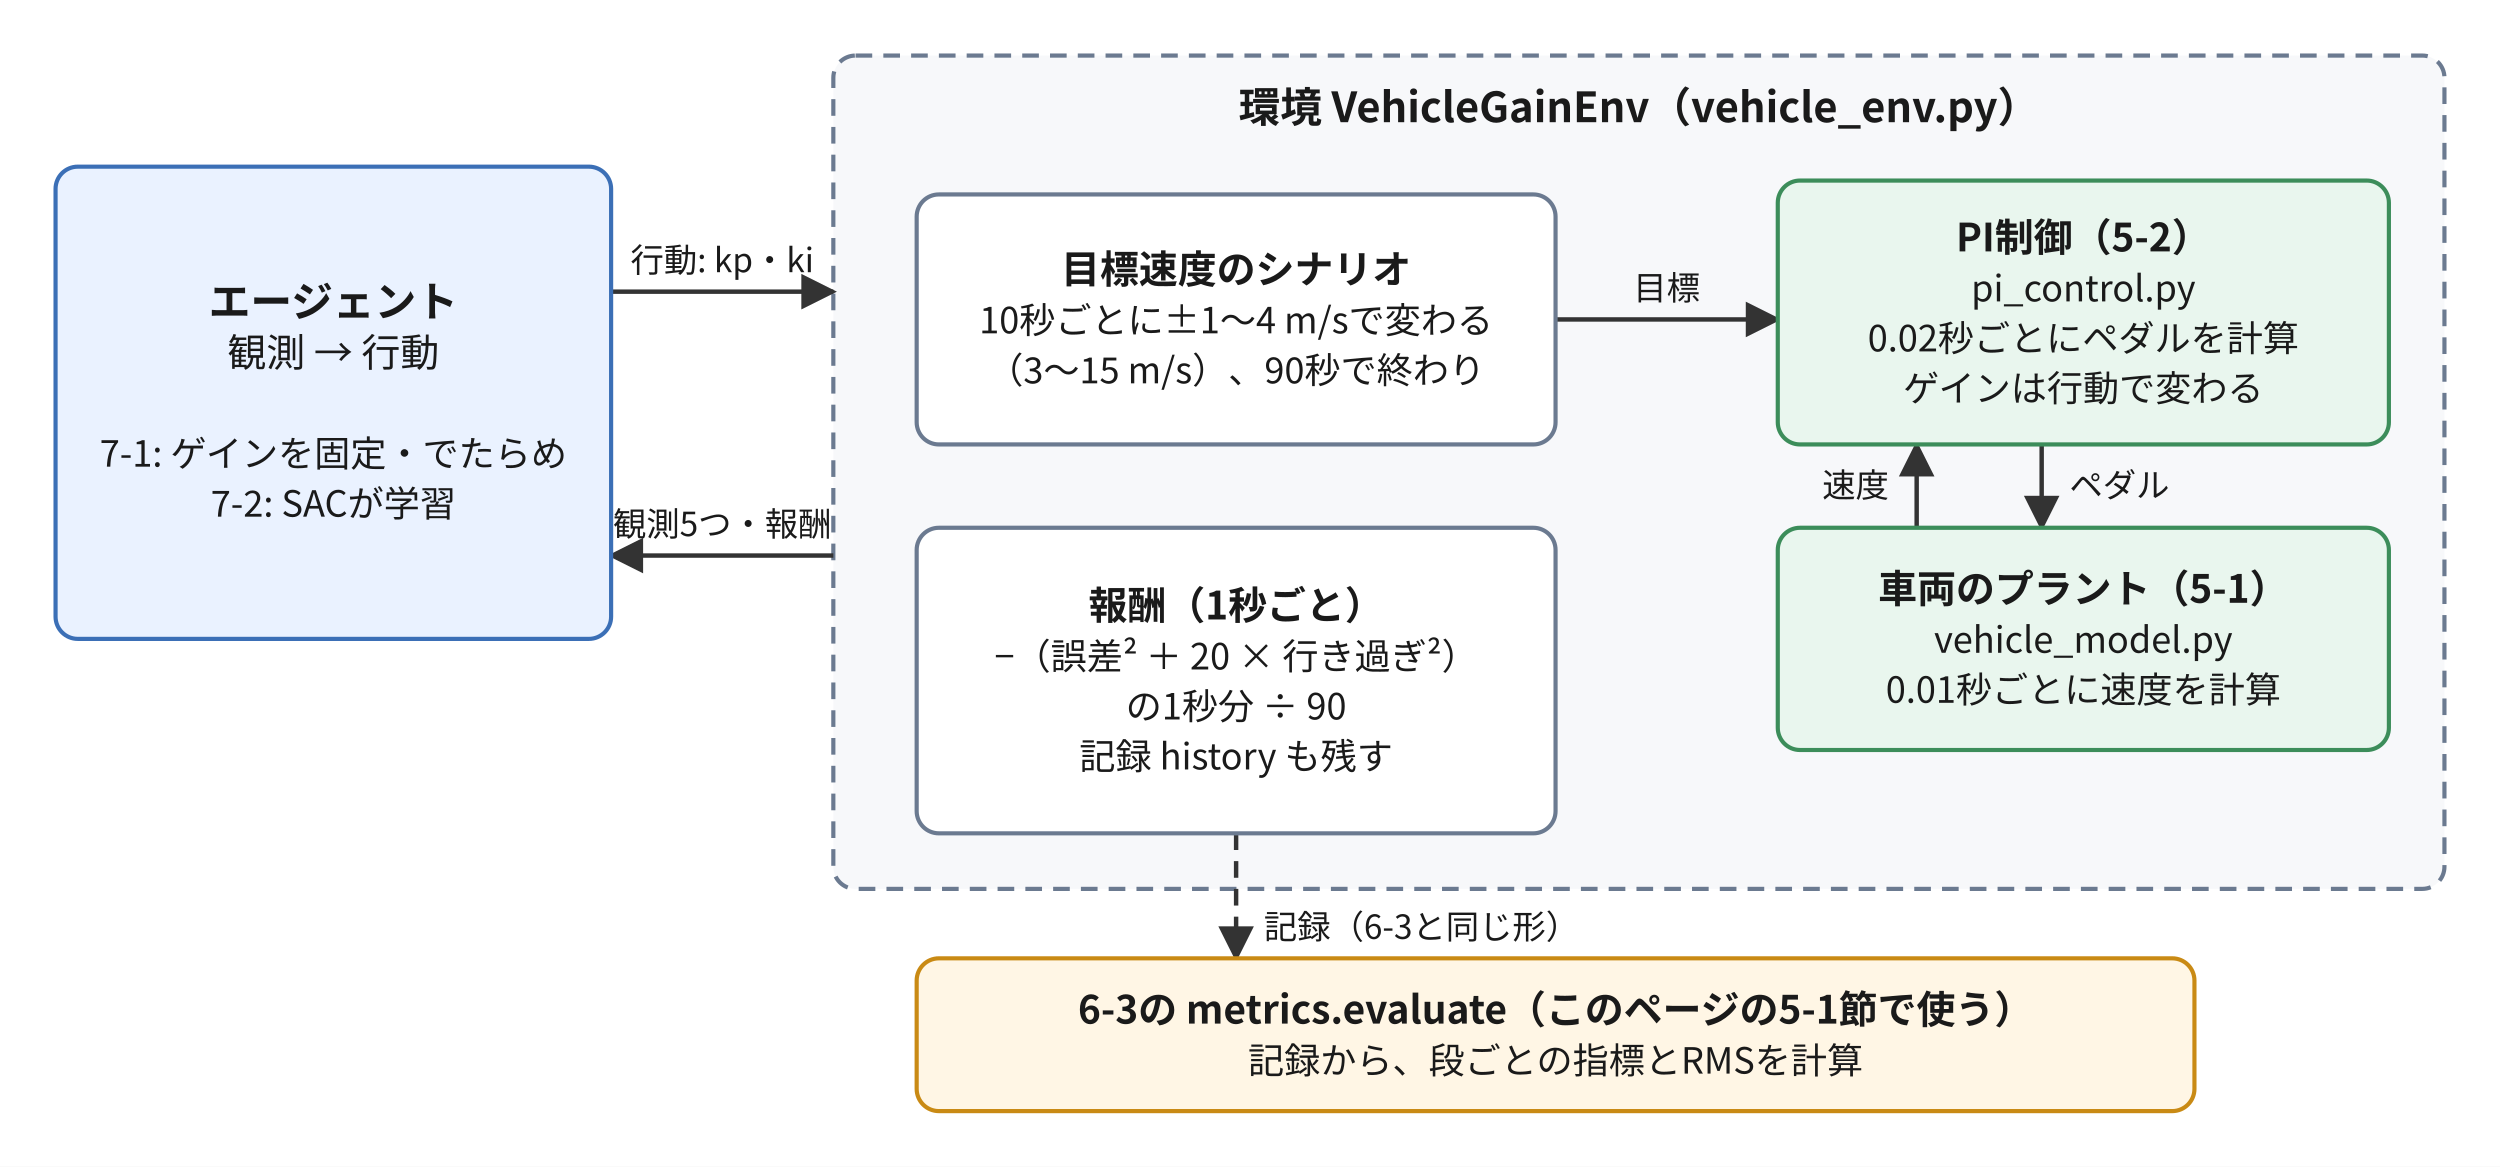
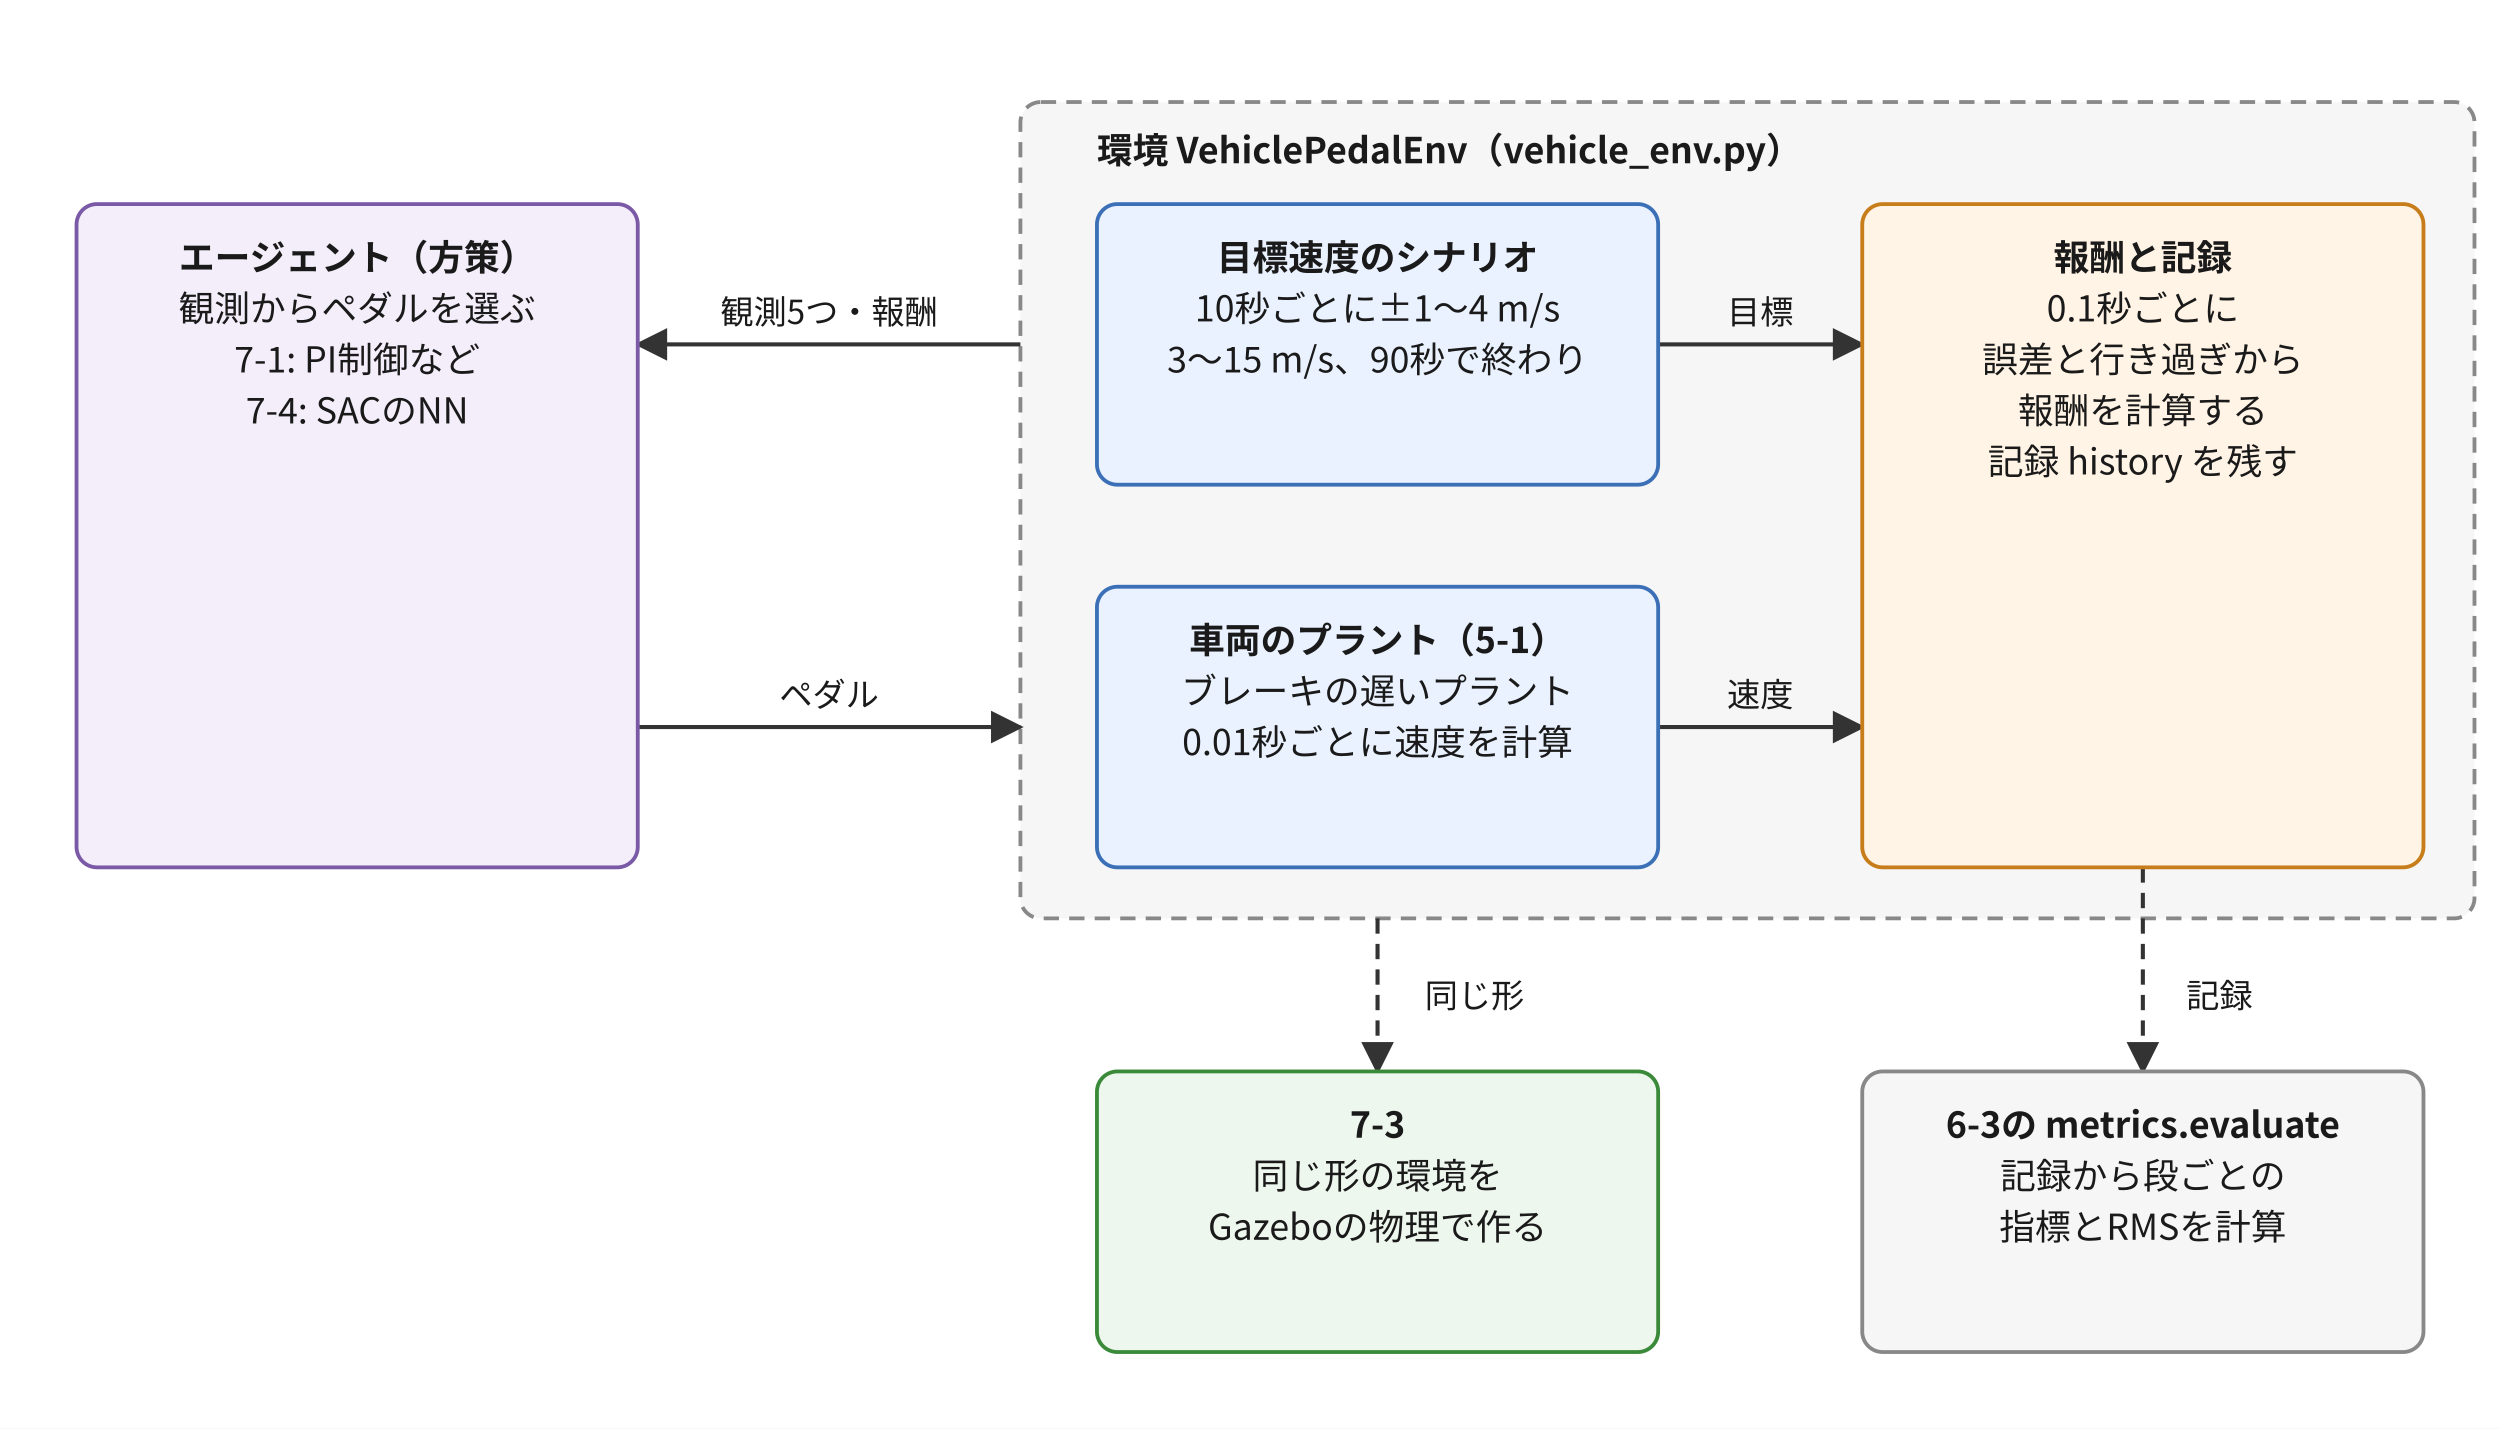
- <svg xmlns="http://www.w3.org/2000/svg" viewBox="0 0 900 420" width="900" height="420" font-family="'Noto Sans CJK JP','Noto Sans JP','Hiragino Sans','Yu Gothic',Meiryo,sans-serif" font-size="14" role="img" aria-label="図: エージェントが1秒ごとにゲイン（kp・ki）を選び、車両の環境の中では、10秒ごとにランダムな幅で変わる目標速度に向けて、PI制御（5-2）が0.02秒ごと、プラント（5-1）が0.01秒ごとに進む。環境は観測5つと報酬を返し、残した記録は6-3の指標の計算に渡せる">
+ <svg xmlns="http://www.w3.org/2000/svg" viewBox="0 0 980 560" width="980" height="560" font-family="'Noto Sans CJK JP','Noto Sans JP','Hiragino Sans','Yu Gothic',Meiryo,sans-serif" font-size="14" role="img" aria-label="エージェント（方策）が0.1秒ごとにペダルを選び、車両の環境の中では、10秒ごとにランダムな幅で変わる目標速度のシナリオと、ブレーキの遅いプラント（5-1）が0.01秒ごとに進む。環境は観測5つと報酬を返し、残した記録は6-3の指標の計算に渡せる。7-3では、同じ形の環境をGazeboの物理で作る">
  <defs>
    <marker id="a" viewBox="0 0 10 10" refX="9" refY="5" markerWidth="8" markerHeight="8" orient="auto">
      <path d="M0,0 L10,5 L0,10 z" fill="#333333" />
    </marker>
  </defs>
-   <rect x="0" y="0" width="900" height="420" fill="#ffffff" />
+   <rect x="0" y="0" width="980" height="560" fill="#ffffff" />
  <g fill="#1a1a1a">
-     <rect x="300" y="20" width="580" height="300" rx="8" fill="#f7f8fa" stroke="#6b7a90" stroke-width="1.5" stroke-dasharray="6 4" />
-     <text x="590" y="44" text-anchor="middle" font-size="15" font-weight="bold">環境 VehicleGainEnv（vehicle_env.py）</text>
-     <path d="M220,105 L300,105" fill="none" stroke="#333333" stroke-width="1.6" marker-end="url(#a)" />
-     <path d="M300,200 L220,200" fill="none" stroke="#333333" stroke-width="1.6" marker-end="url(#a)" />
-     <path d="M560,115 L640,115" fill="none" stroke="#333333" stroke-width="1.6" marker-end="url(#a)" />
-     <path d="M735,160 L735,190" fill="none" stroke="#333333" stroke-width="1.6" marker-end="url(#a)" />
-     <path d="M690,190 L690,160" fill="none" stroke="#333333" stroke-width="1.6" marker-end="url(#a)" />
-     <path d="M445,300 L445,345" fill="none" stroke="#333333" stroke-width="1.6" marker-end="url(#a)" stroke-dasharray="6 4" />
-     <rect x="20" y="60" width="200" height="170" rx="8" fill="#eaf2ff" stroke="#3b6fb6" stroke-width="1.5" />
-     <text x="120.0" y="114.0" text-anchor="middle" font-size="15" font-weight="bold">エージェント</text>
-     <text x="120.0" y="132.0" text-anchor="middle" font-size="14">観測 → 行動</text>
-     <text x="120.0" y="168.0" text-anchor="middle" font-size="13">7-1: ゲインを固定・でたらめ</text>
-     <text x="120.0" y="186.0" text-anchor="middle" font-size="13">7-2: SACが学習</text>
-     <rect x="330" y="70" width="230" height="90" rx="8" fill="#ffffff" stroke="#6b7a90" stroke-width="1.5" />
-     <text x="445.0" y="102.0" text-anchor="middle" font-size="14" font-weight="bold">目標速度のシナリオ</text>
-     <text x="445.0" y="120.0" text-anchor="middle" font-size="13">10秒ごとに±1〜4 m/sで変わる</text>
-     <text x="445.0" y="138.0" text-anchor="middle" font-size="13">（3〜15 m/s）、90秒で終わり</text>
-     <rect x="640" y="65" width="220" height="95" rx="8" fill="#e9f6ee" stroke="#3c8d5a" stroke-width="1.5" />
-     <text x="750.0" y="90.5" text-anchor="middle" font-size="14" font-weight="bold">PI制御（5-2）</text>
-     <text x="750.0" y="108.5" text-anchor="middle" font-size="13">pi_control.py</text>
-     <text x="750.0" y="126.5" text-anchor="middle" font-size="13">0.02秒ごとにペダルを計算</text>
-     <text x="750.0" y="144.5" text-anchor="middle" font-size="13">ゲインは行動で変わる</text>
-     <rect x="640" y="190" width="220" height="80" rx="8" fill="#e9f6ee" stroke="#3c8d5a" stroke-width="1.5" />
-     <text x="750.0" y="217.0" text-anchor="middle" font-size="14" font-weight="bold">車両のプラント（5-1）</text>
-     <text x="750.0" y="235.0" text-anchor="middle" font-size="13">vehicle_model.py</text>
-     <text x="750.0" y="253.0" text-anchor="middle" font-size="13">0.01秒ごとに速度を計算</text>
-     <rect x="330" y="190" width="230" height="110" rx="8" fill="#ffffff" stroke="#6b7a90" stroke-width="1.5" />
-     <text x="445.0" y="223.0" text-anchor="middle" font-size="14" font-weight="bold">報酬（1秒ごと）</text>
-     <text x="445.0" y="241.0" text-anchor="middle" font-size="13">−（誤差² ＋ 20 × 行き過ぎ²）</text>
-     <text x="445.0" y="259.0" text-anchor="middle" font-size="13">の1秒分 ÷ 90</text>
-     <text x="445.0" y="277.0" text-anchor="middle" font-size="13">記録 history も残す</text>
-     <rect x="330" y="345" width="460" height="55" rx="8" fill="#fff6e5" stroke="#c98a14" stroke-width="1.5" />
-     <text x="560.0" y="368.5" text-anchor="middle" font-size="14" font-weight="bold">6-3の metrics.evaluate（このページの5-1節で使う）</text>
-     <text x="560.0" y="386.5" text-anchor="middle" font-size="13">記録から、段ごとの指標とRMSを計算</text>
-     <text x="260" y="98" text-anchor="middle" font-size="12">行動: kp・ki</text>
-     <text x="260" y="193" text-anchor="middle" font-size="12">観測5つ・報酬</text>
-     <text x="745" y="179" text-anchor="start" font-size="12">ペダル</text>
-     <text x="680" y="179" text-anchor="end" font-size="12">速度</text>
-     <text x="600" y="108" text-anchor="middle" font-size="12">目標</text>
-     <text x="455" y="338" text-anchor="start" font-size="12">記録（6-3と同じ形）</text>
+     <rect x="400" y="40" width="570" height="320" rx="8" fill="#f6f6f6" stroke="#888888" stroke-width="1.5" stroke-dasharray="6 4" />
+     <path d="M400,135 L250,135" fill="none" stroke="#333333" stroke-width="1.6" marker-end="url(#a)" />
+     <path d="M250,285 L400,285" fill="none" stroke="#333333" stroke-width="1.6" marker-end="url(#a)" />
+     <path d="M650,135 L730,135" fill="none" stroke="#333333" stroke-width="1.6" marker-end="url(#a)" />
+     <path d="M650,285 L730,285" fill="none" stroke="#333333" stroke-width="1.6" marker-end="url(#a)" />
+     <path d="M840,340 L840,420" fill="none" stroke="#333333" stroke-width="1.6" marker-end="url(#a)" stroke-dasharray="6 4" />
+     <path d="M540,360 L540,420" fill="none" stroke="#333333" stroke-width="1.6" marker-end="url(#a)" stroke-dasharray="6 4" />
+     <rect x="30" y="80" width="220" height="260" rx="8" fill="#f3eefa" stroke="#7a5aa6" stroke-width="1.5" />
+     <rect x="430" y="80" width="220" height="110" rx="8" fill="#eaf2ff" stroke="#3b6fb6" stroke-width="1.5" />
+     <rect x="430" y="230" width="220" height="110" rx="8" fill="#eaf2ff" stroke="#3b6fb6" stroke-width="1.5" />
+     <rect x="730" y="80" width="220" height="260" rx="8" fill="#fff4e5" stroke="#c77d1a" stroke-width="1.5" />
+     <rect x="430" y="420" width="220" height="110" rx="8" fill="#eef7ee" stroke="#3a8a3a" stroke-width="1.5" />
+     <rect x="730" y="420" width="220" height="110" rx="8" fill="#f6f6f6" stroke="#888888" stroke-width="1.5" />
+     <text x="430" y="64" font-weight="bold">環境 VehiclePedalEnv（vehicle_env.py）</text>
+     <text x="140" y="106" text-anchor="middle" font-weight="bold">エージェント（方策）</text>
+     <text x="140" y="126" text-anchor="middle">観測からペダルを選ぶ</text>
+     <text x="140" y="146" text-anchor="middle">7-1: PI制御など</text>
+     <text x="140" y="166" text-anchor="middle">7-4: SACのNN</text>
+     <text x="540" y="106" text-anchor="middle" font-weight="bold">目標速度のシナリオ</text>
+     <text x="540" y="126" text-anchor="middle">10秒ごとに±1〜4 m/s</text>
+     <text x="540" y="146" text-anchor="middle">3〜15 m/s、90秒で終わり</text>
+     <text x="540" y="256" text-anchor="middle" font-weight="bold">車両のプラント（5-1）</text>
+     <text x="540" y="276" text-anchor="middle">ブレーキの遅いプラント</text>
+     <text x="540" y="296" text-anchor="middle">0.01秒ごとに速度を計算</text>
+     <text x="840" y="106" text-anchor="middle" font-weight="bold">報酬と記録</text>
+     <text x="840" y="126" text-anchor="middle">0.1秒ごとに</text>
+     <text x="840" y="146" text-anchor="middle">誤差と行き過ぎから</text>
+     <text x="840" y="166" text-anchor="middle">報酬を計算する</text>
+     <text x="840" y="186" text-anchor="middle">記録 history を残す</text>
+     <text x="540" y="446" text-anchor="middle" font-weight="bold">7-3</text>
+     <text x="540" y="466" text-anchor="middle">同じ形の環境を</text>
+     <text x="540" y="486" text-anchor="middle">Gazeboの物理で作る</text>
+     <text x="840" y="446" text-anchor="middle" font-weight="bold">6-3の metrics.evaluate</text>
+     <text x="840" y="466" text-anchor="middle">記録から段ごとの</text>
+     <text x="840" y="486" text-anchor="middle">指標とRMSを計算</text>
+     <text x="325" y="127" text-anchor="middle" font-size="13">観測5つ・報酬</text>
+     <text x="325" y="277" text-anchor="middle" font-size="13">ペダル</text>
+     <text x="690" y="127" text-anchor="middle" font-size="13">目標</text>
+     <text x="690" y="277" text-anchor="middle" font-size="13">速度</text>
+     <text x="870" y="395" text-anchor="middle" font-size="13">記録</text>
+     <text x="578" y="395" text-anchor="middle" font-size="13">同じ形</text>
  </g>
</svg>
